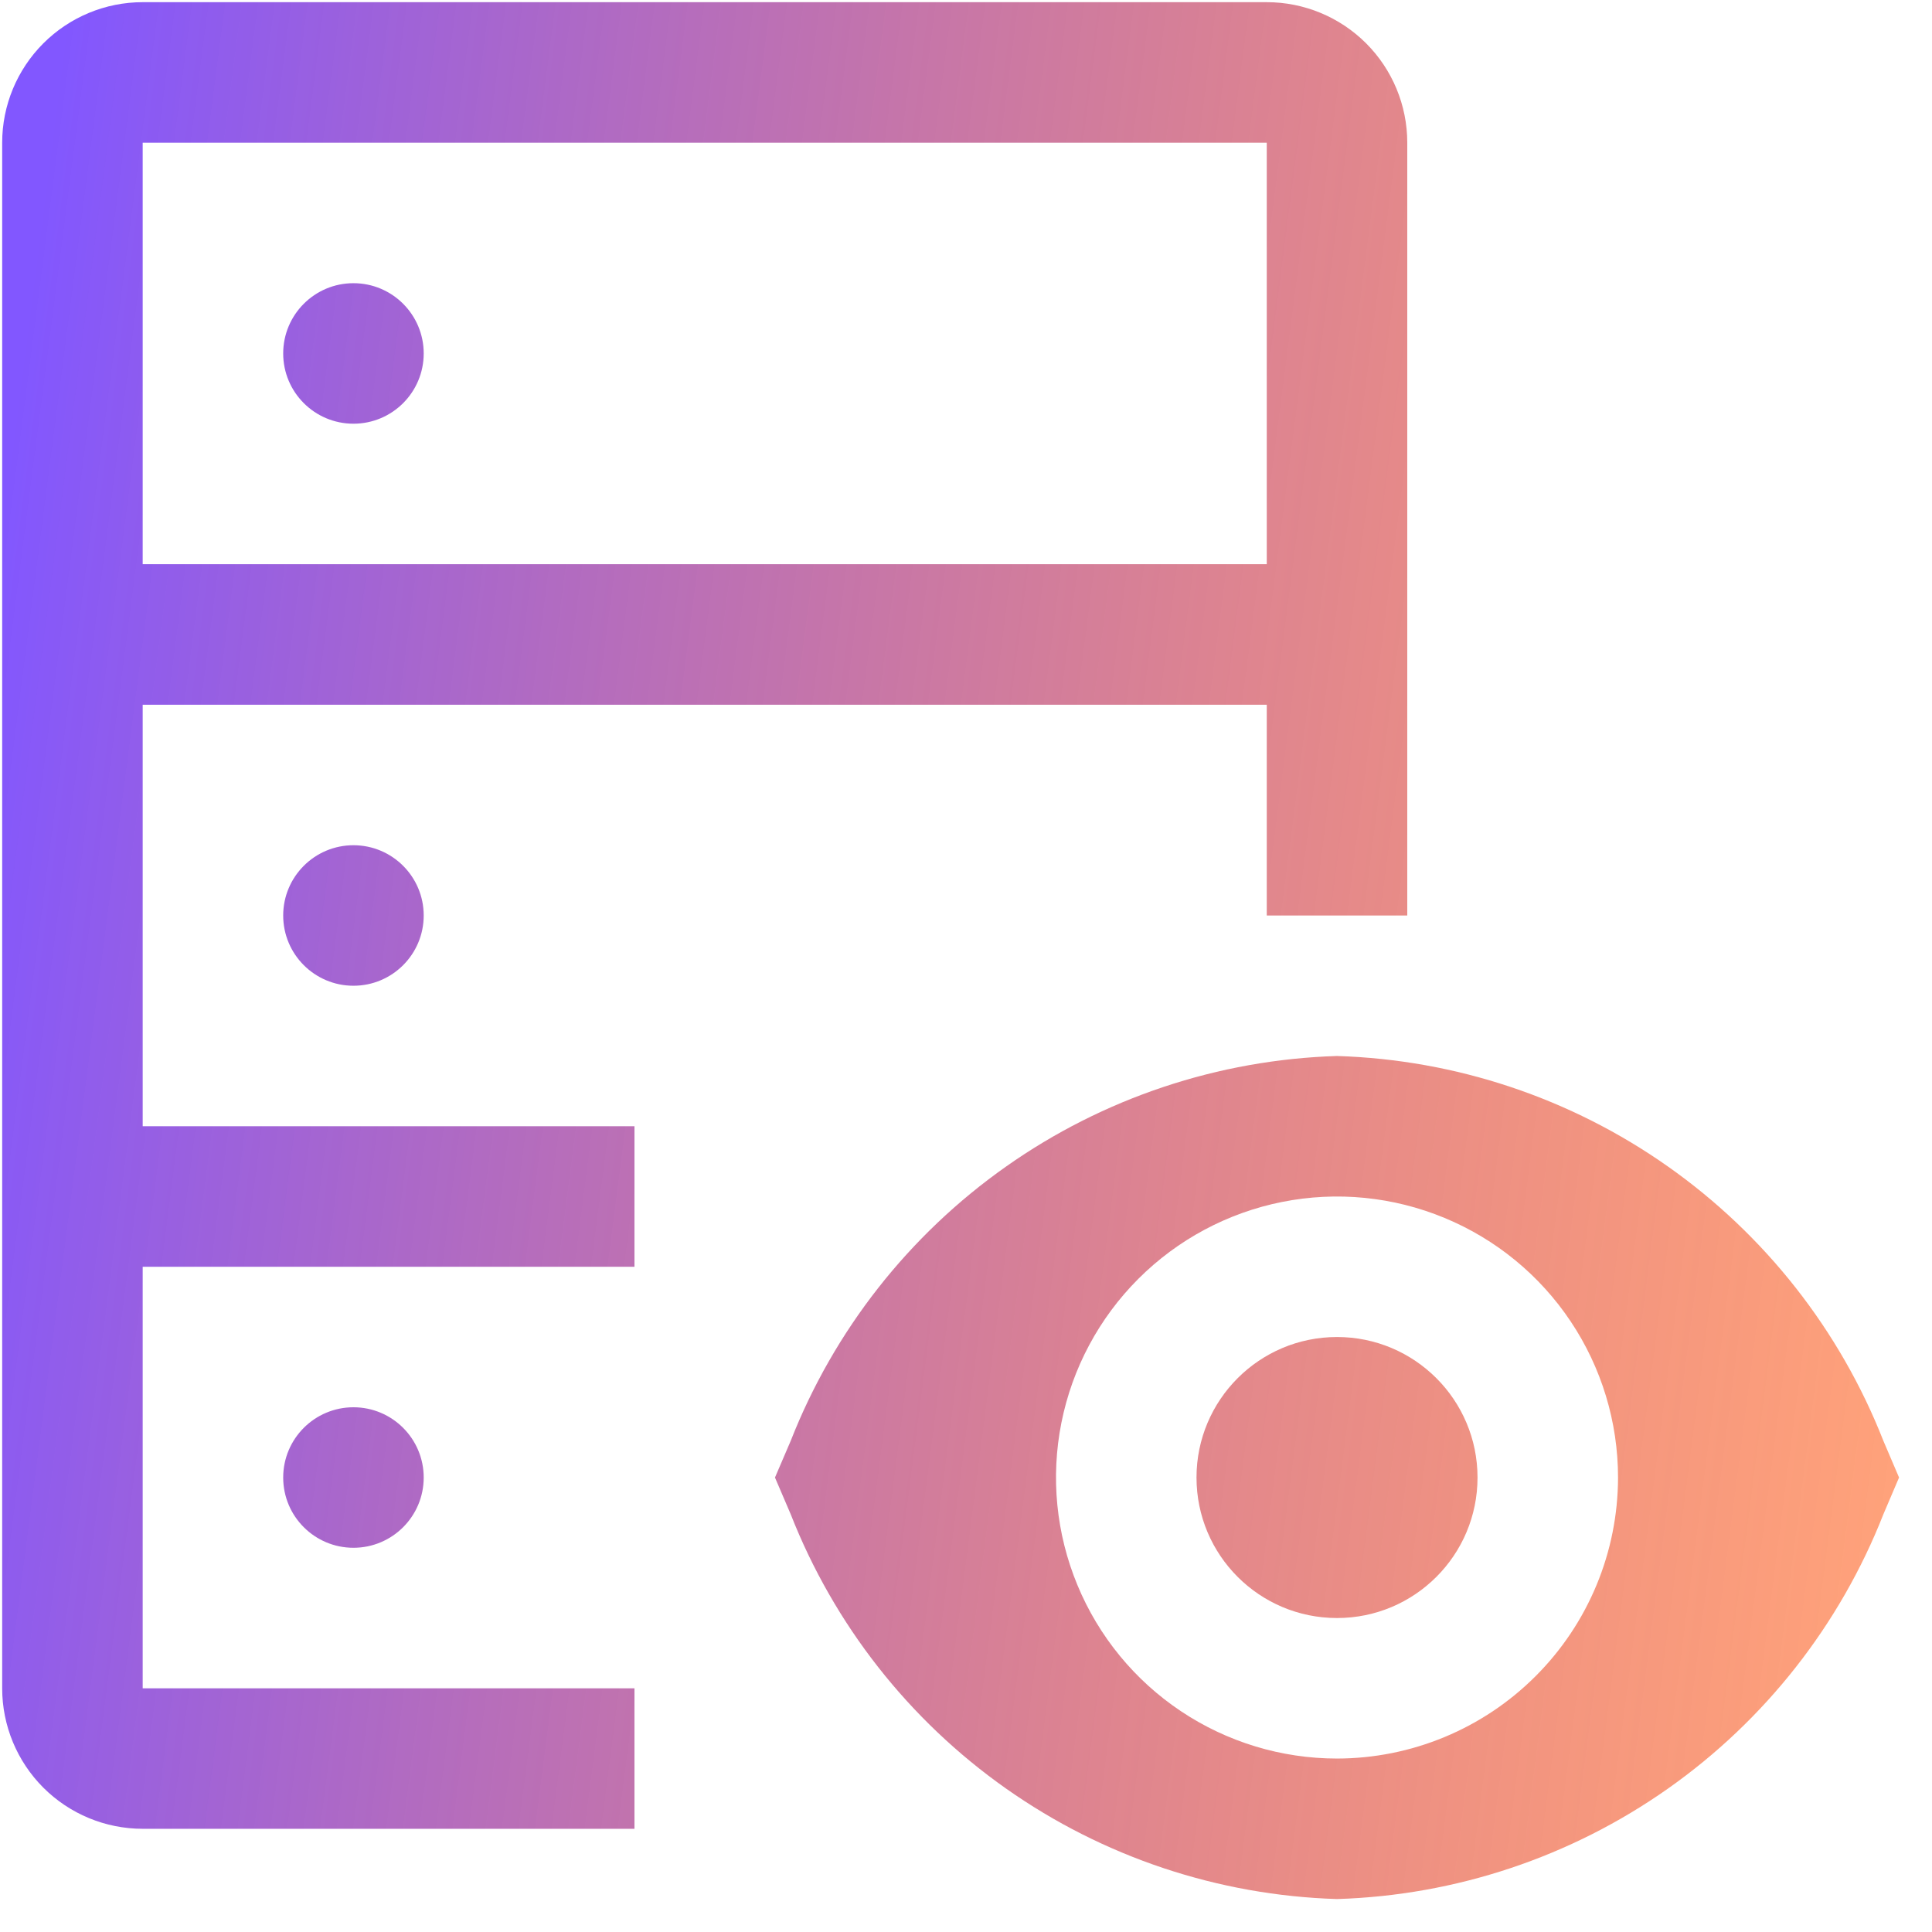
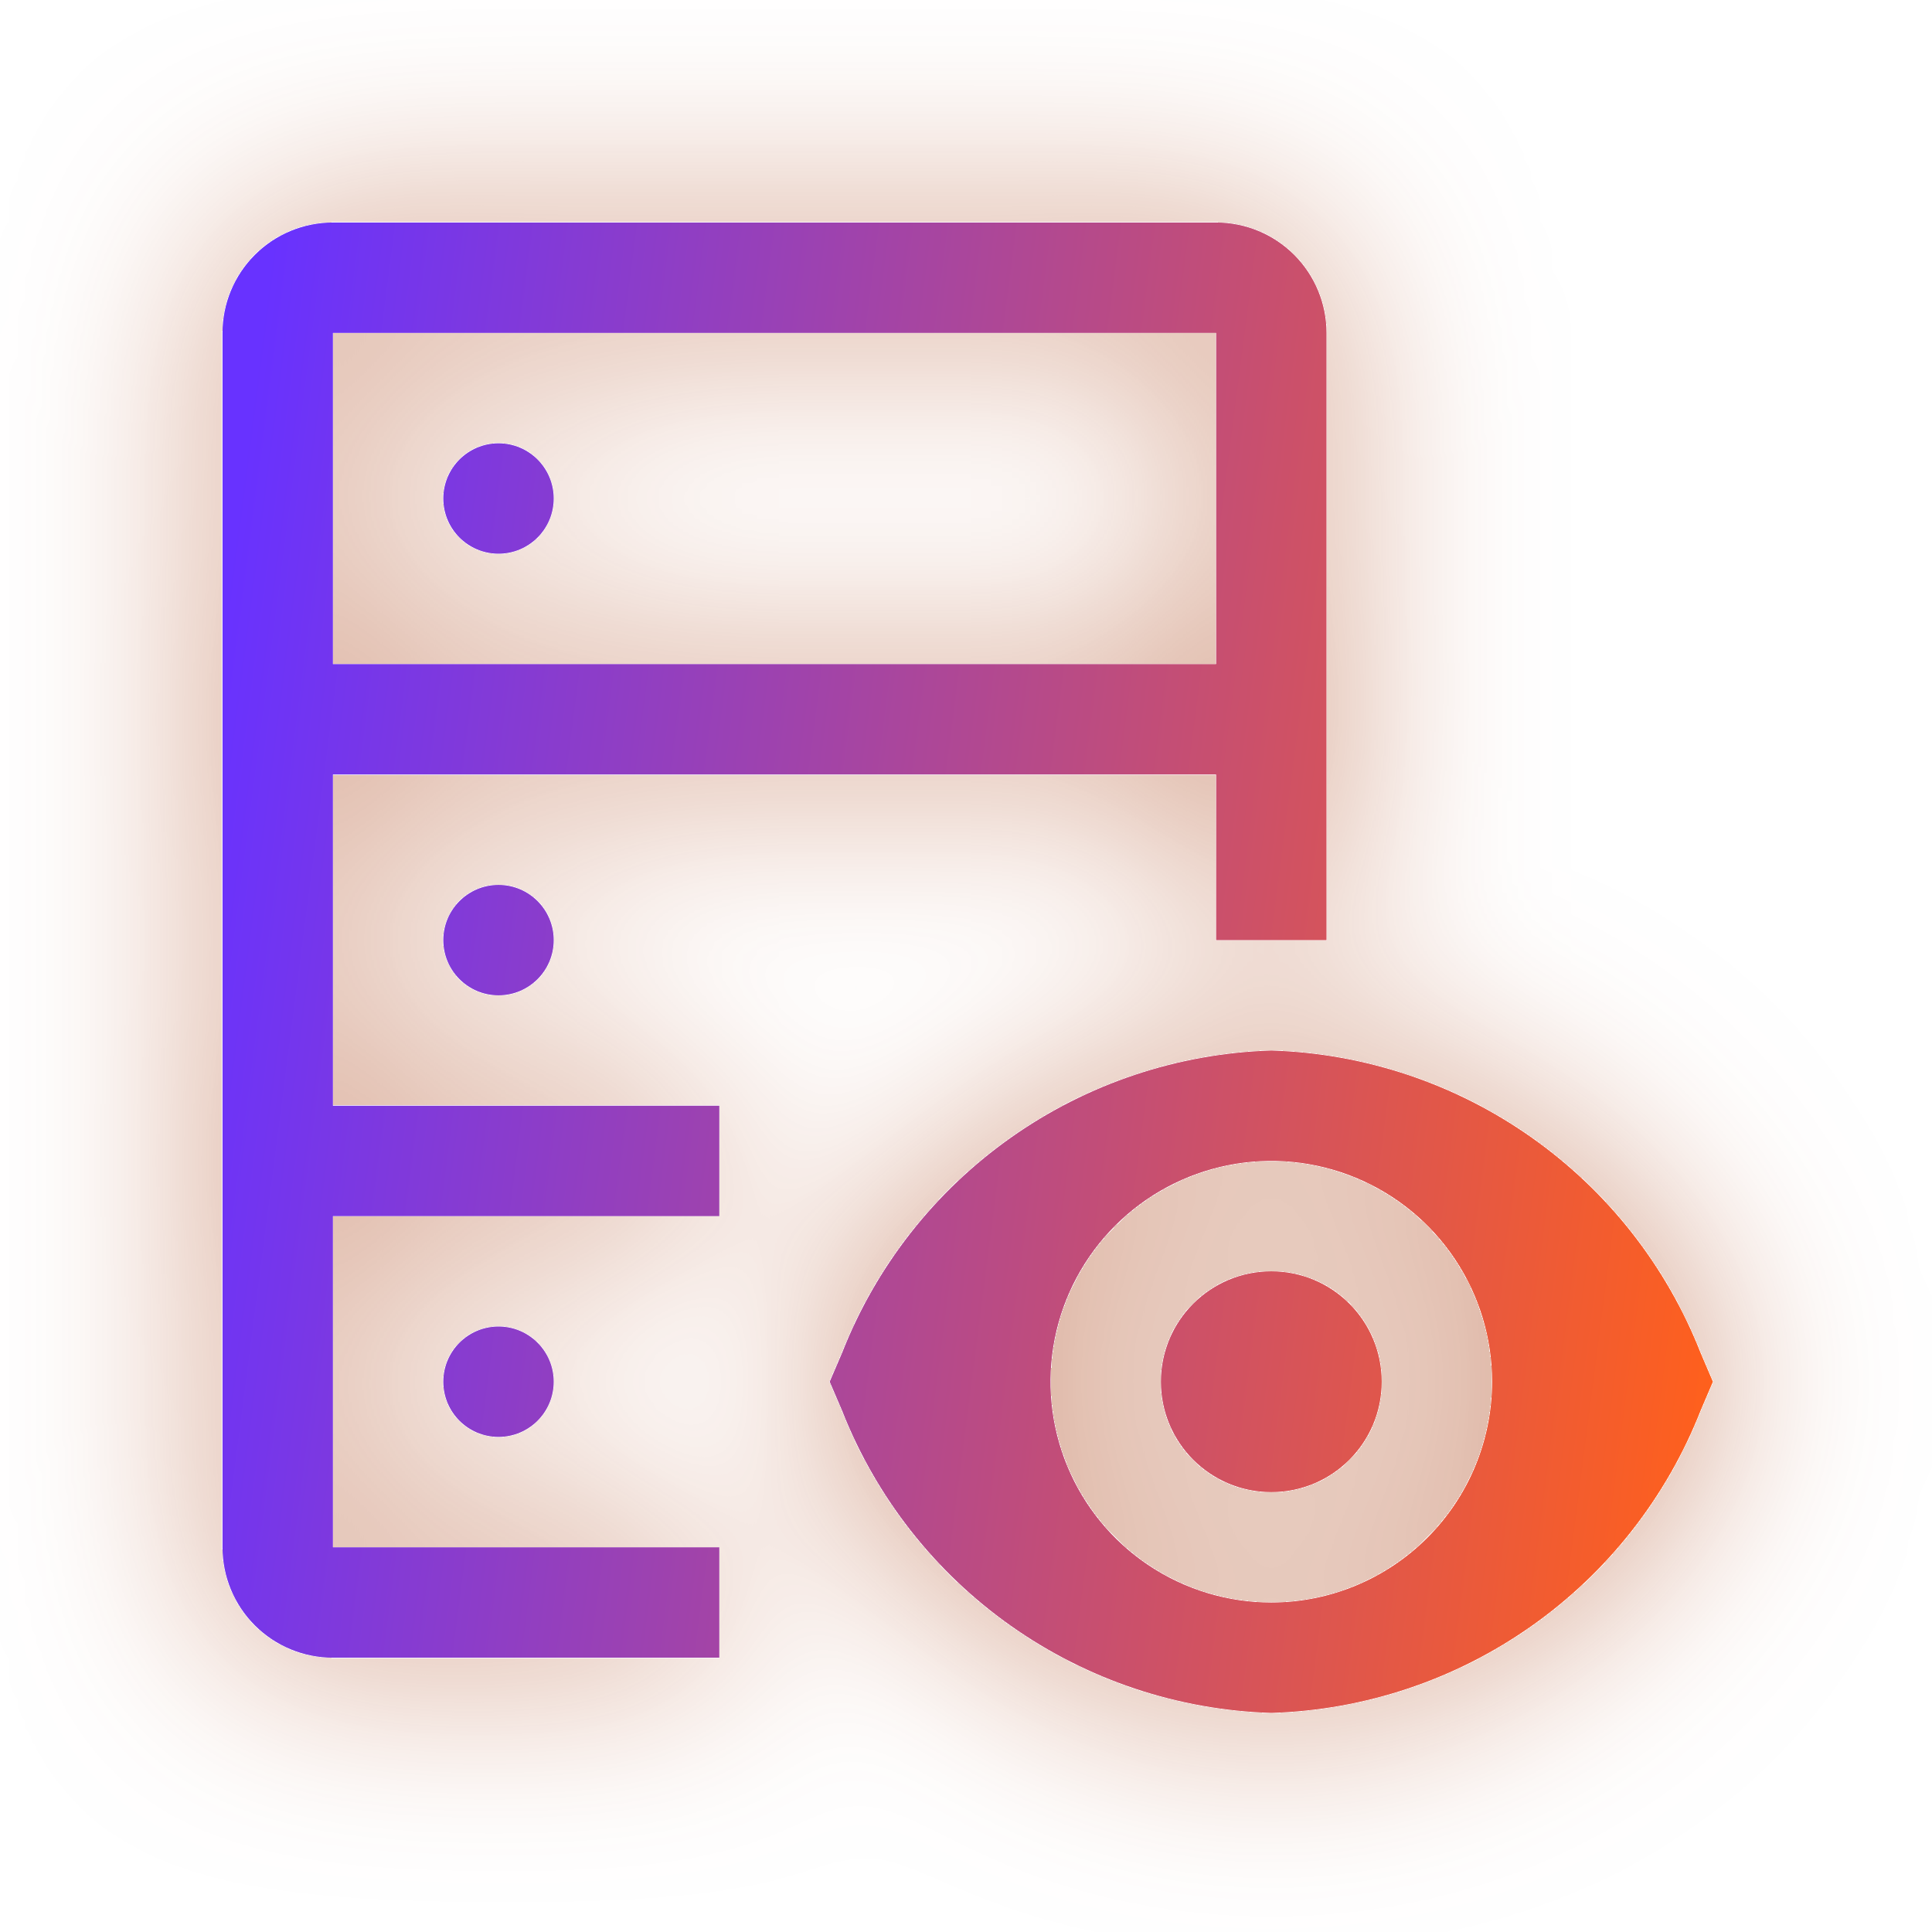
- <svg xmlns="http://www.w3.org/2000/svg" width="55" height="55" viewBox="0 0 55 55" fill="none">
-   <path fill-rule="evenodd" clip-rule="evenodd" d="M18.062 36.062H4.062V48.062H18.062V52.062H4.062C3.002 52.062 1.984 51.641 1.234 50.891C0.484 50.141 0.062 49.123 0.062 48.062V4.062C0.062 3.002 0.484 1.984 1.234 1.234C1.984 0.484 3.002 0.062 4.062 0.062H36.062C37.123 0.062 38.141 0.484 38.891 1.234C39.641 1.984 40.062 3.002 40.062 4.062V26.062H36.062V20.062H4.062V32.062H18.062V36.062ZM36.062 4.062H4.062V16.062H36.062V4.062ZM10.062 12.062C11.167 12.062 12.062 11.167 12.062 10.062C12.062 8.958 11.167 8.062 10.062 8.062C8.958 8.062 8.062 8.958 8.062 10.062C8.062 11.167 8.958 12.062 10.062 12.062ZM47.483 33.208C50.248 35.156 52.381 37.872 53.617 41.02L54.062 42.062L53.617 43.106C52.38 46.254 50.248 48.97 47.483 50.918C44.718 52.865 41.443 53.959 38.062 54.062C34.682 53.959 31.407 52.865 28.642 50.918C25.877 48.97 23.745 46.254 22.509 43.106L22.062 42.062L22.509 41.02C23.744 37.872 25.877 35.156 28.642 33.208C31.406 31.26 34.682 30.166 38.062 30.062C41.443 30.166 44.719 31.26 47.483 33.208ZM33.618 48.714C34.934 49.593 36.48 50.062 38.062 50.062C40.183 50.06 42.217 49.216 43.716 47.716C45.216 46.217 46.06 44.183 46.062 42.062C46.062 40.48 45.593 38.934 44.714 37.618C43.835 36.302 42.586 35.277 41.124 34.672C39.662 34.066 38.054 33.907 36.502 34.216C34.95 34.525 33.525 35.287 32.406 36.406C31.287 37.525 30.525 38.95 30.216 40.502C29.907 42.054 30.066 43.662 30.672 45.124C31.277 46.586 32.302 47.835 33.618 48.714ZM42.062 42.062C42.062 44.272 40.272 46.062 38.062 46.062C35.853 46.062 34.062 44.272 34.062 42.062C34.062 39.853 35.853 38.062 38.062 38.062C40.272 38.062 42.062 39.853 42.062 42.062ZM12.062 26.062C12.062 27.167 11.167 28.062 10.062 28.062C8.958 28.062 8.062 27.167 8.062 26.062C8.062 24.958 8.958 24.062 10.062 24.062C11.167 24.062 12.062 24.958 12.062 26.062ZM10.062 44.062C11.167 44.062 12.062 43.167 12.062 42.062C12.062 40.958 11.167 40.062 10.062 40.062C8.958 40.062 8.062 40.958 8.062 42.062C8.062 43.167 8.958 44.062 10.062 44.062Z" fill="url(#paint0_linear_174_33)" />
+ <svg xmlns="http://www.w3.org/2000/svg" width="70" height="70" viewBox="0 0 70 70" fill="none">
+   <g filter="url(#filter0_bd_174_33)">
+     <path fill-rule="evenodd" clip-rule="evenodd" d="M26.062 44.062H12.062V56.062H26.062V60.062H12.062C11.002 60.062 9.984 59.641 9.234 58.891C8.484 58.141 8.062 57.123 8.062 56.062V12.062C8.062 11.002 8.484 9.984 9.234 9.234C9.984 8.484 11.002 8.062 12.062 8.062H44.062C45.123 8.062 46.141 8.484 46.891 9.234C47.641 9.984 48.062 11.002 48.062 12.062V34.062H44.062V28.062H12.062V40.062H26.062V44.062ZM44.062 12.062H12.062V24.062H44.062V12.062ZM18.062 20.062C19.167 20.062 20.062 19.167 20.062 18.062C20.062 16.958 19.167 16.062 18.062 16.062C16.958 16.062 16.062 16.958 16.062 18.062C16.062 19.167 16.958 20.062 18.062 20.062ZM55.483 41.208C58.248 43.156 60.381 45.872 61.617 49.02L62.062 50.062L61.617 51.106C60.38 54.254 58.248 56.97 55.483 58.918C52.718 60.865 49.443 61.959 46.062 62.062C42.682 61.959 39.407 60.865 36.642 58.918C33.877 56.97 31.745 54.254 30.509 51.106L30.062 50.062L30.509 49.02C31.744 45.872 33.877 43.156 36.642 41.208C39.406 39.26 42.682 38.166 46.062 38.062C49.443 38.166 52.719 39.26 55.483 41.208ZM41.618 56.714C42.934 57.593 44.48 58.062 46.062 58.062C48.183 58.06 50.217 57.216 51.716 55.716C53.216 54.217 54.06 52.183 54.062 50.062C54.062 48.48 53.593 46.934 52.714 45.618C51.835 44.302 50.586 43.277 49.124 42.672C47.662 42.066 46.054 41.907 44.502 42.216C42.95 42.525 41.525 43.287 40.406 44.406C39.287 45.525 38.525 46.95 38.216 48.502C37.907 50.054 38.066 51.662 38.672 53.124C39.277 54.586 40.302 55.835 41.618 56.714ZM50.062 50.062C50.062 52.272 48.272 54.062 46.062 54.062C43.853 54.062 42.062 52.272 42.062 50.062C42.062 47.853 43.853 46.062 46.062 46.062C48.272 46.062 50.062 47.853 50.062 50.062ZM20.062 34.062C20.062 35.167 19.167 36.062 18.062 36.062C16.958 36.062 16.062 35.167 16.062 34.062C16.062 32.958 16.958 32.062 18.062 32.062C19.167 32.062 20.062 32.958 20.062 34.062ZM18.062 52.062C19.167 52.062 20.062 51.167 20.062 50.062C20.062 48.958 19.167 48.062 18.062 48.062C16.958 48.062 16.062 48.958 16.062 50.062C16.062 51.167 16.958 52.062 18.062 52.062Z" fill="url(#paint0_linear_174_33)" />
+   </g>
  <defs>
-     <linearGradient id="paint0_linear_174_33" x1="0.062" y1="14.592" x2="56.714" y2="21.9" gradientUnits="userSpaceOnUse">
-       <stop stop-color="#8257FF" />
-       <stop offset="1" stop-color="#FF4C00" stop-opacity="0.52" />
+     <filter id="filter0_bd_174_33" x="-41.938" y="-41.938" width="154" height="154" filterUnits="userSpaceOnUse" color-interpolation-filters="sRGB">
+       <feFlood flood-opacity="0" result="BackgroundImageFix" />
+       <feGaussianBlur in="BackgroundImageFix" stdDeviation="25" />
+       <feComposite in2="SourceAlpha" operator="in" result="effect1_backgroundBlur_174_33" />
+       <feColorMatrix in="SourceAlpha" type="matrix" values="0 0 0 0 0 0 0 0 0 0 0 0 0 0 0 0 0 0 127 0" result="hardAlpha" />
+       <feOffset />
+       <feGaussianBlur stdDeviation="3.7" />
+       <feComposite in2="hardAlpha" operator="out" />
+       <feColorMatrix type="matrix" values="0 0 0 0 0.636 0 0 0 0 0.191 0 0 0 0 0 0 0 0 0.52 0" />
+       <feBlend mode="normal" in2="effect1_backgroundBlur_174_33" result="effect2_dropShadow_174_33" />
+       <feBlend mode="normal" in="SourceGraphic" in2="effect2_dropShadow_174_33" result="shape" />
+     </filter>
+     <linearGradient id="paint0_linear_174_33" x1="8.062" y1="22.592" x2="64.714" y2="29.9" gradientUnits="userSpaceOnUse">
+       <stop stop-color="#6832FF" />
+       <stop offset="1" stop-color="#FF601C" />
    </linearGradient>
  </defs>
</svg>
